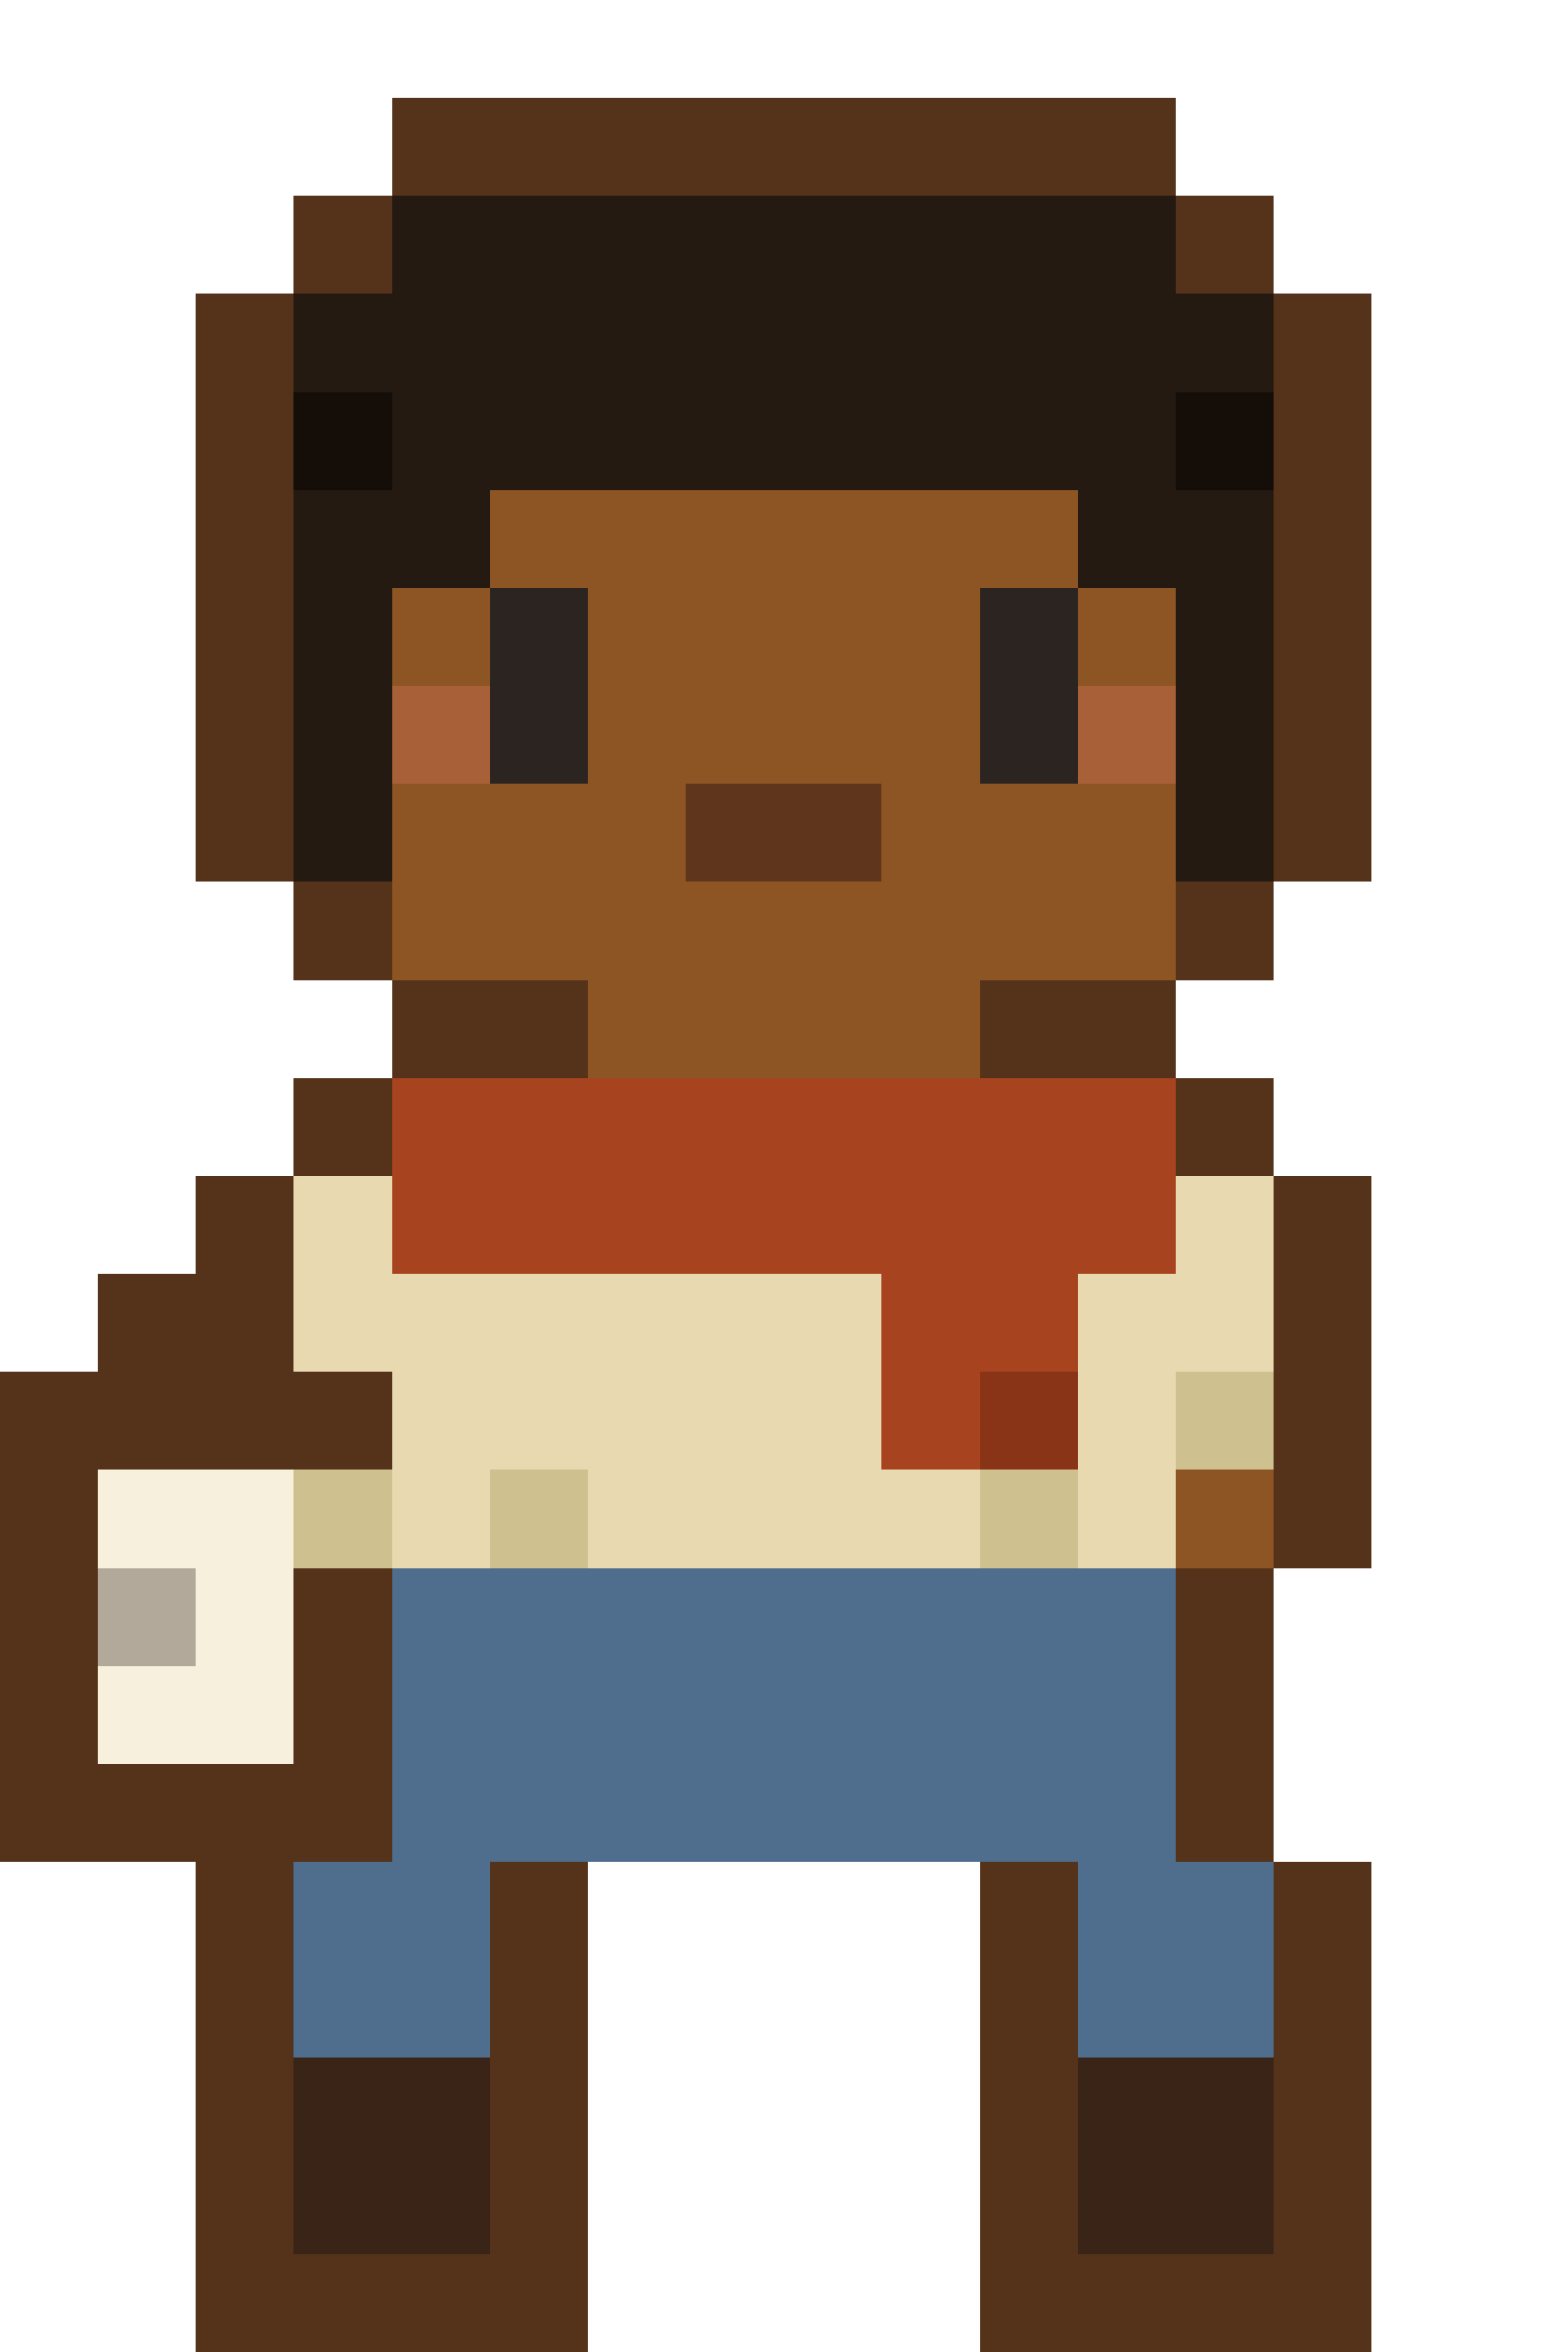
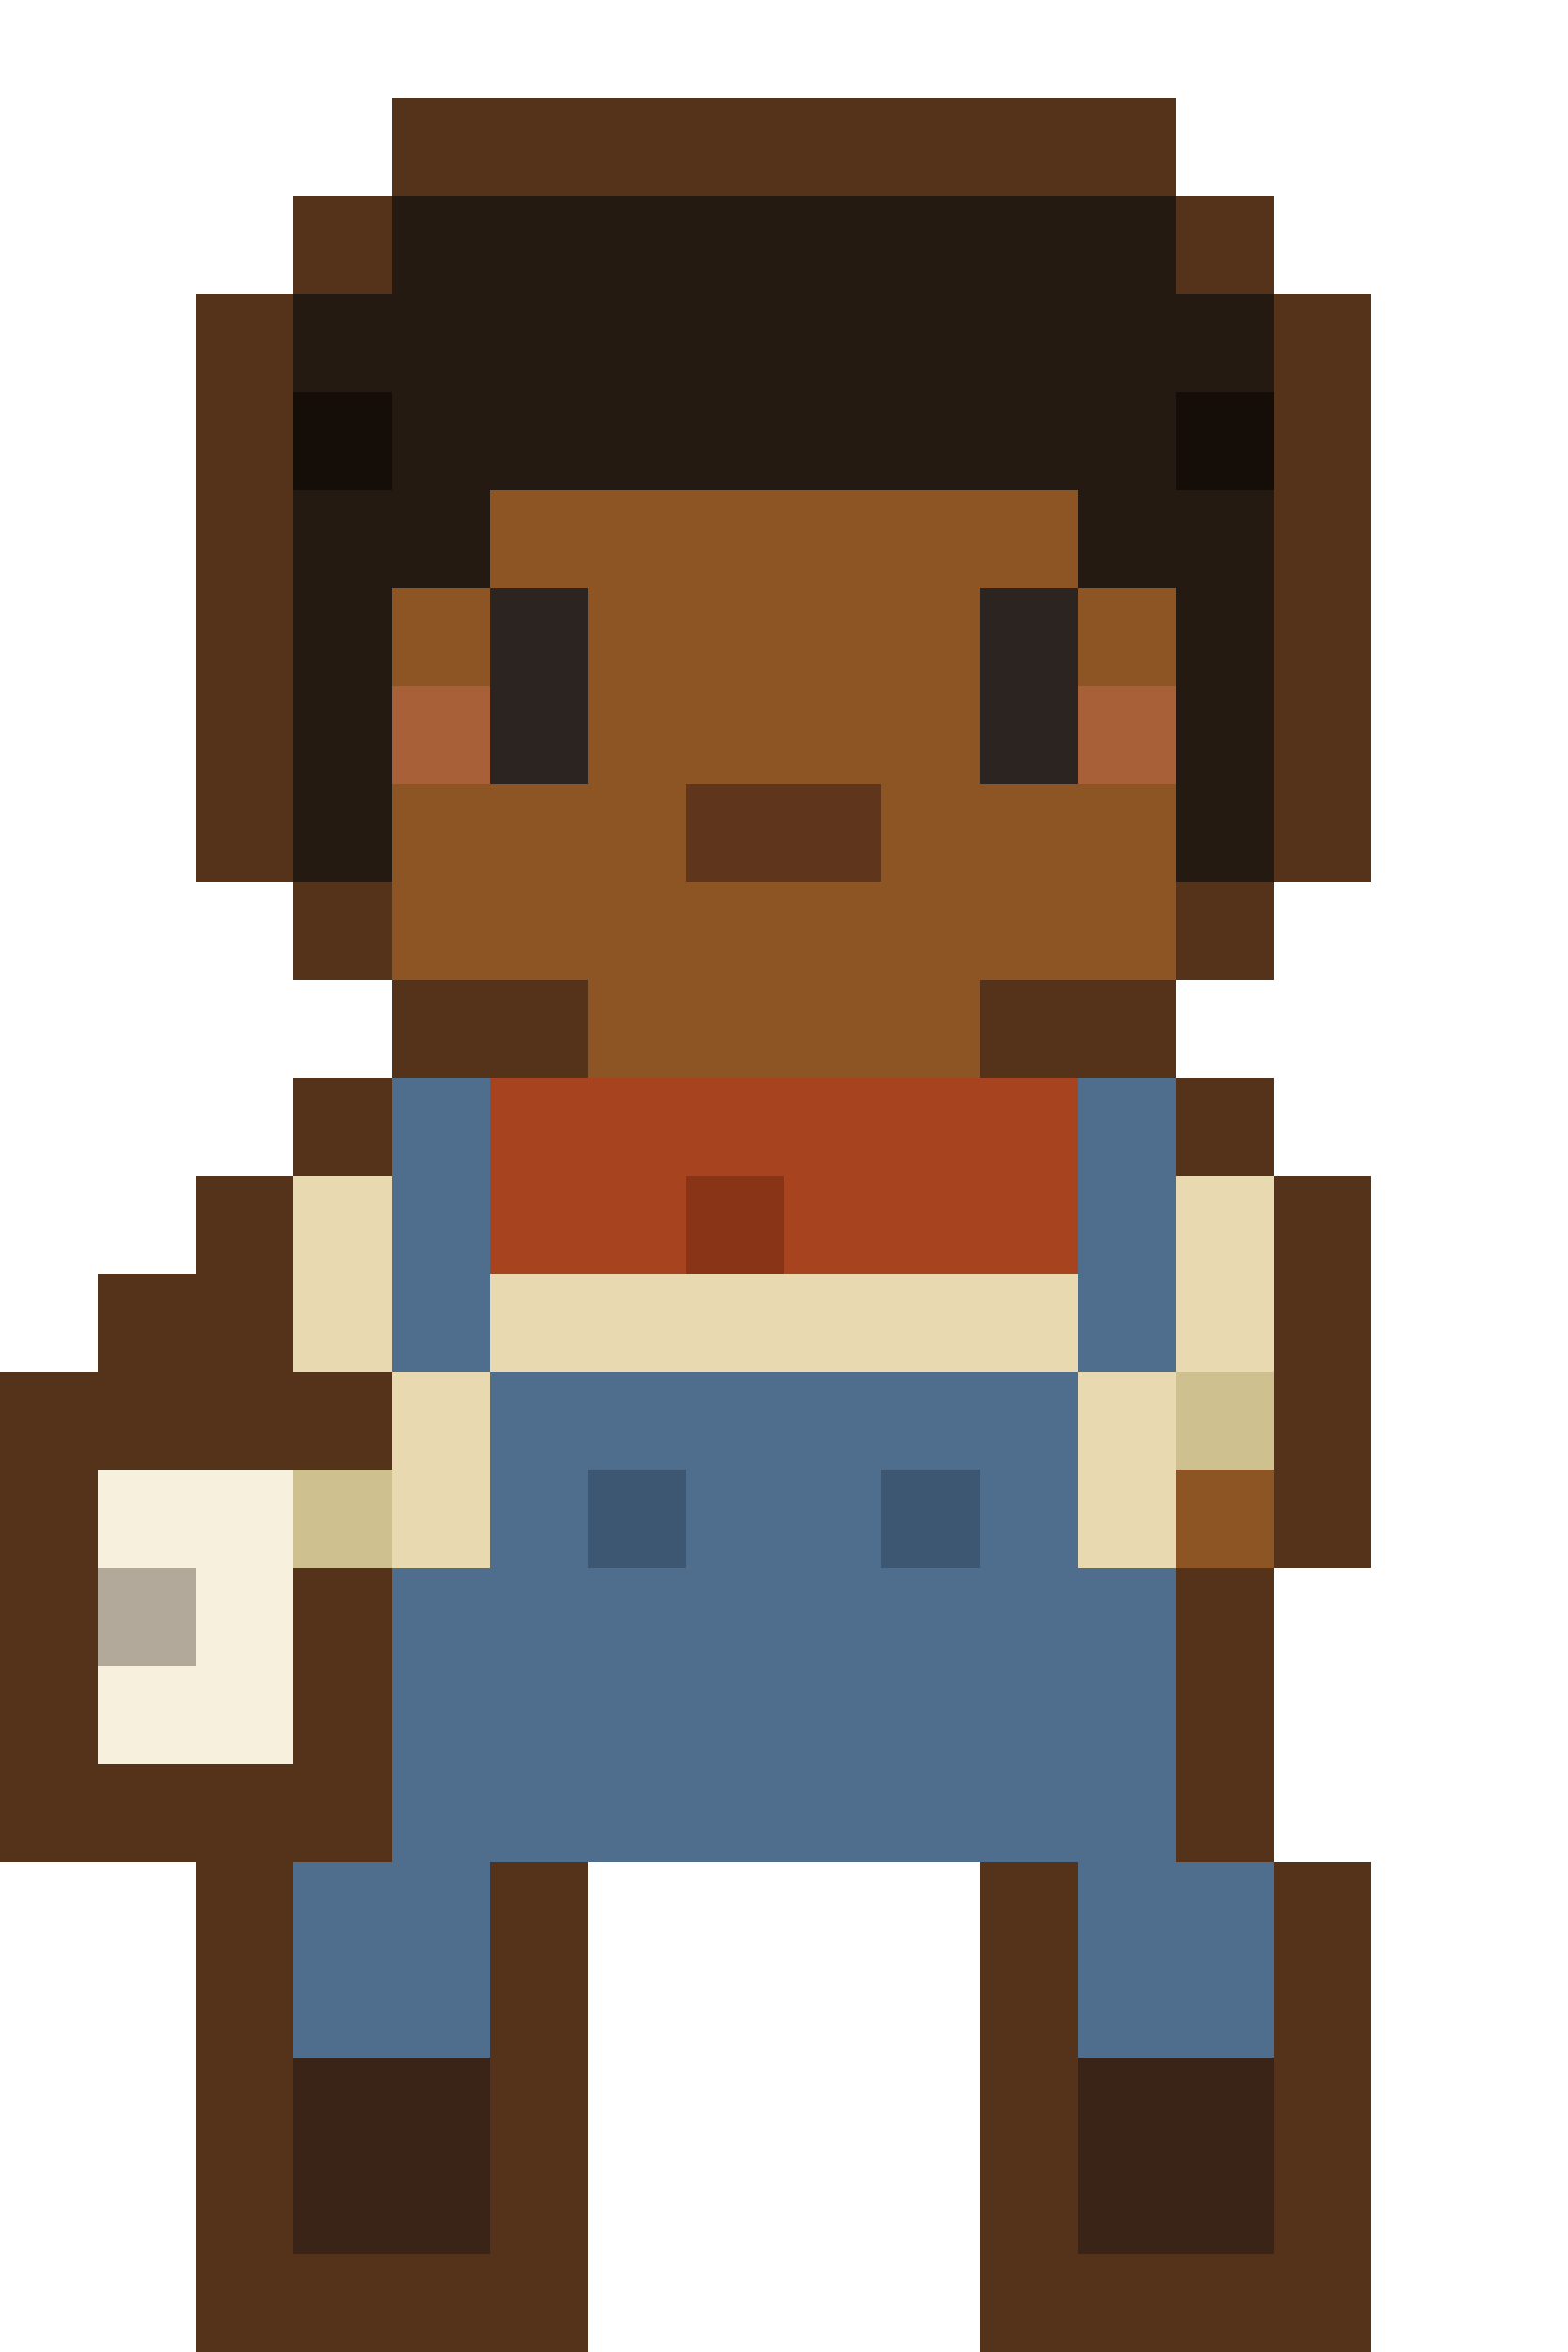
<svg xmlns="http://www.w3.org/2000/svg" viewBox="0 0 16 24" width="16" height="24" shape-rendering="crispEdges" aria-hidden="true" focusable="false">
  <rect x="4" y="1" width="1" height="1" fill="#54331a" />
  <rect x="5" y="1" width="1" height="1" fill="#54331a" />
  <rect x="6" y="1" width="1" height="1" fill="#54331a" />
  <rect x="7" y="1" width="1" height="1" fill="#54331a" />
  <rect x="8" y="1" width="1" height="1" fill="#54331a" />
  <rect x="9" y="1" width="1" height="1" fill="#54331a" />
  <rect x="10" y="1" width="1" height="1" fill="#54331a" />
  <rect x="11" y="1" width="1" height="1" fill="#54331a" />
  <rect x="3" y="2" width="1" height="1" fill="#54331a" />
  <rect x="4" y="2" width="1" height="1" fill="#241a12" />
  <rect x="5" y="2" width="1" height="1" fill="#241a12" />
  <rect x="6" y="2" width="1" height="1" fill="#241a12" />
  <rect x="7" y="2" width="1" height="1" fill="#241a12" />
  <rect x="8" y="2" width="1" height="1" fill="#241a12" />
  <rect x="9" y="2" width="1" height="1" fill="#241a12" />
  <rect x="10" y="2" width="1" height="1" fill="#241a12" />
  <rect x="11" y="2" width="1" height="1" fill="#241a12" />
  <rect x="12" y="2" width="1" height="1" fill="#54331a" />
  <rect x="2" y="3" width="1" height="1" fill="#54331a" />
  <rect x="3" y="3" width="1" height="1" fill="#241a12" />
  <rect x="4" y="3" width="1" height="1" fill="#241a12" />
  <rect x="5" y="3" width="1" height="1" fill="#241a12" />
  <rect x="6" y="3" width="1" height="1" fill="#241a12" />
  <rect x="7" y="3" width="1" height="1" fill="#241a12" />
  <rect x="8" y="3" width="1" height="1" fill="#241a12" />
  <rect x="9" y="3" width="1" height="1" fill="#241a12" />
  <rect x="10" y="3" width="1" height="1" fill="#241a12" />
  <rect x="11" y="3" width="1" height="1" fill="#241a12" />
  <rect x="12" y="3" width="1" height="1" fill="#241a12" />
  <rect x="13" y="3" width="1" height="1" fill="#54331a" />
  <rect x="2" y="4" width="1" height="1" fill="#54331a" />
  <rect x="3" y="4" width="1" height="1" fill="#140d08" />
  <rect x="4" y="4" width="1" height="1" fill="#241a12" />
  <rect x="5" y="4" width="1" height="1" fill="#241a12" />
  <rect x="6" y="4" width="1" height="1" fill="#241a12" />
  <rect x="7" y="4" width="1" height="1" fill="#241a12" />
  <rect x="8" y="4" width="1" height="1" fill="#241a12" />
  <rect x="9" y="4" width="1" height="1" fill="#241a12" />
  <rect x="10" y="4" width="1" height="1" fill="#241a12" />
  <rect x="11" y="4" width="1" height="1" fill="#241a12" />
  <rect x="12" y="4" width="1" height="1" fill="#140d08" />
  <rect x="13" y="4" width="1" height="1" fill="#54331a" />
  <rect x="2" y="5" width="1" height="1" fill="#54331a" />
  <rect x="3" y="5" width="1" height="1" fill="#241a12" />
  <rect x="4" y="5" width="1" height="1" fill="#241a12" />
  <rect x="5" y="5" width="1" height="1" fill="#8d5524" />
  <rect x="6" y="5" width="1" height="1" fill="#8d5524" />
  <rect x="7" y="5" width="1" height="1" fill="#8d5524" />
  <rect x="8" y="5" width="1" height="1" fill="#8d5524" />
  <rect x="9" y="5" width="1" height="1" fill="#8d5524" />
  <rect x="10" y="5" width="1" height="1" fill="#8d5524" />
  <rect x="11" y="5" width="1" height="1" fill="#241a12" />
  <rect x="12" y="5" width="1" height="1" fill="#241a12" />
  <rect x="13" y="5" width="1" height="1" fill="#54331a" />
  <rect x="2" y="6" width="1" height="1" fill="#54331a" />
  <rect x="3" y="6" width="1" height="1" fill="#241a12" />
  <rect x="4" y="6" width="1" height="1" fill="#8d5524" />
  <rect x="5" y="6" width="1" height="1" fill="#2b2421" />
  <rect x="6" y="6" width="1" height="1" fill="#8d5524" />
  <rect x="7" y="6" width="1" height="1" fill="#8d5524" />
  <rect x="8" y="6" width="1" height="1" fill="#8d5524" />
  <rect x="9" y="6" width="1" height="1" fill="#8d5524" />
  <rect x="10" y="6" width="1" height="1" fill="#2b2421" />
  <rect x="11" y="6" width="1" height="1" fill="#8d5524" />
  <rect x="12" y="6" width="1" height="1" fill="#241a12" />
  <rect x="13" y="6" width="1" height="1" fill="#54331a" />
  <rect x="2" y="7" width="1" height="1" fill="#54331a" />
  <rect x="3" y="7" width="1" height="1" fill="#241a12" />
  <rect x="4" y="7" width="1" height="1" fill="#a86038" />
  <rect x="5" y="7" width="1" height="1" fill="#2b2421" />
  <rect x="6" y="7" width="1" height="1" fill="#8d5524" />
  <rect x="7" y="7" width="1" height="1" fill="#8d5524" />
  <rect x="8" y="7" width="1" height="1" fill="#8d5524" />
  <rect x="9" y="7" width="1" height="1" fill="#8d5524" />
  <rect x="10" y="7" width="1" height="1" fill="#2b2421" />
  <rect x="11" y="7" width="1" height="1" fill="#a86038" />
  <rect x="12" y="7" width="1" height="1" fill="#241a12" />
  <rect x="13" y="7" width="1" height="1" fill="#54331a" />
  <rect x="2" y="8" width="1" height="1" fill="#54331a" />
  <rect x="3" y="8" width="1" height="1" fill="#241a12" />
  <rect x="4" y="8" width="1" height="1" fill="#8d5524" />
  <rect x="5" y="8" width="1" height="1" fill="#8d5524" />
  <rect x="6" y="8" width="1" height="1" fill="#8d5524" />
  <rect x="7" y="8" width="1" height="1" fill="#5f351c" />
  <rect x="8" y="8" width="1" height="1" fill="#5f351c" />
  <rect x="9" y="8" width="1" height="1" fill="#8d5524" />
  <rect x="10" y="8" width="1" height="1" fill="#8d5524" />
  <rect x="11" y="8" width="1" height="1" fill="#8d5524" />
  <rect x="12" y="8" width="1" height="1" fill="#241a12" />
  <rect x="13" y="8" width="1" height="1" fill="#54331a" />
  <rect x="3" y="9" width="1" height="1" fill="#54331a" />
  <rect x="4" y="9" width="1" height="1" fill="#8d5524" />
  <rect x="5" y="9" width="1" height="1" fill="#8d5524" />
  <rect x="6" y="9" width="1" height="1" fill="#8d5524" />
  <rect x="7" y="9" width="1" height="1" fill="#8d5524" />
  <rect x="8" y="9" width="1" height="1" fill="#8d5524" />
  <rect x="9" y="9" width="1" height="1" fill="#8d5524" />
  <rect x="10" y="9" width="1" height="1" fill="#8d5524" />
  <rect x="11" y="9" width="1" height="1" fill="#8d5524" />
  <rect x="12" y="9" width="1" height="1" fill="#54331a" />
  <rect x="4" y="10" width="1" height="1" fill="#54331a" />
  <rect x="5" y="10" width="1" height="1" fill="#54331a" />
  <rect x="6" y="10" width="1" height="1" fill="#8d5524" />
  <rect x="7" y="10" width="1" height="1" fill="#8d5524" />
  <rect x="8" y="10" width="1" height="1" fill="#8d5524" />
  <rect x="9" y="10" width="1" height="1" fill="#8d5524" />
  <rect x="10" y="10" width="1" height="1" fill="#54331a" />
  <rect x="11" y="10" width="1" height="1" fill="#54331a" />
  <rect x="3" y="11" width="1" height="1" fill="#54331a" />
-   <rect x="4" y="11" width="1" height="1" fill="#a8431f" />
+   <rect x="4" y="11" width="1" height="1" fill="#4f6d8c" />
  <rect x="5" y="11" width="1" height="1" fill="#a8431f" />
  <rect x="6" y="11" width="1" height="1" fill="#a8431f" />
  <rect x="7" y="11" width="1" height="1" fill="#a8431f" />
  <rect x="8" y="11" width="1" height="1" fill="#a8431f" />
  <rect x="9" y="11" width="1" height="1" fill="#a8431f" />
  <rect x="10" y="11" width="1" height="1" fill="#a8431f" />
-   <rect x="11" y="11" width="1" height="1" fill="#a8431f" />
+   <rect x="11" y="11" width="1" height="1" fill="#4f6d8c" />
  <rect x="12" y="11" width="1" height="1" fill="#54331a" />
  <rect x="2" y="12" width="1" height="1" fill="#54331a" />
  <rect x="3" y="12" width="1" height="1" fill="#e8d9b0" />
-   <rect x="4" y="12" width="1" height="1" fill="#a8431f" />
+   <rect x="4" y="12" width="1" height="1" fill="#4f6d8c" />
  <rect x="5" y="12" width="1" height="1" fill="#a8431f" />
  <rect x="6" y="12" width="1" height="1" fill="#a8431f" />
-   <rect x="7" y="12" width="1" height="1" fill="#a8431f" />
+   <rect x="7" y="12" width="1" height="1" fill="#8a3417" />
  <rect x="8" y="12" width="1" height="1" fill="#a8431f" />
  <rect x="9" y="12" width="1" height="1" fill="#a8431f" />
  <rect x="10" y="12" width="1" height="1" fill="#a8431f" />
-   <rect x="11" y="12" width="1" height="1" fill="#a8431f" />
+   <rect x="11" y="12" width="1" height="1" fill="#4f6d8c" />
  <rect x="12" y="12" width="1" height="1" fill="#e8d9b0" />
  <rect x="13" y="12" width="1" height="1" fill="#54331a" />
  <rect x="1" y="13" width="1" height="1" fill="#54331a" />
  <rect x="2" y="13" width="1" height="1" fill="#54331a" />
  <rect x="3" y="13" width="1" height="1" fill="#e8d9b0" />
-   <rect x="4" y="13" width="1" height="1" fill="#e8d9b0" />
+   <rect x="4" y="13" width="1" height="1" fill="#4f6d8c" />
  <rect x="5" y="13" width="1" height="1" fill="#e8d9b0" />
  <rect x="6" y="13" width="1" height="1" fill="#e8d9b0" />
  <rect x="7" y="13" width="1" height="1" fill="#e8d9b0" />
  <rect x="8" y="13" width="1" height="1" fill="#e8d9b0" />
-   <rect x="9" y="13" width="1" height="1" fill="#a8431f" />
-   <rect x="10" y="13" width="1" height="1" fill="#a8431f" />
-   <rect x="11" y="13" width="1" height="1" fill="#e8d9b0" />
+   <rect x="9" y="13" width="1" height="1" fill="#e8d9b0" />
+   <rect x="10" y="13" width="1" height="1" fill="#e8d9b0" />
+   <rect x="11" y="13" width="1" height="1" fill="#4f6d8c" />
  <rect x="12" y="13" width="1" height="1" fill="#e8d9b0" />
  <rect x="13" y="13" width="1" height="1" fill="#54331a" />
  <rect x="0" y="14" width="1" height="1" fill="#54331a" />
  <rect x="1" y="14" width="1" height="1" fill="#54331a" />
  <rect x="2" y="14" width="1" height="1" fill="#54331a" />
  <rect x="3" y="14" width="1" height="1" fill="#54331a" />
  <rect x="4" y="14" width="1" height="1" fill="#e8d9b0" />
-   <rect x="5" y="14" width="1" height="1" fill="#e8d9b0" />
-   <rect x="6" y="14" width="1" height="1" fill="#e8d9b0" />
-   <rect x="7" y="14" width="1" height="1" fill="#e8d9b0" />
-   <rect x="8" y="14" width="1" height="1" fill="#e8d9b0" />
-   <rect x="9" y="14" width="1" height="1" fill="#a8431f" />
-   <rect x="10" y="14" width="1" height="1" fill="#8a3417" />
+   <rect x="5" y="14" width="1" height="1" fill="#4f6d8c" />
+   <rect x="6" y="14" width="1" height="1" fill="#4f6d8c" />
+   <rect x="7" y="14" width="1" height="1" fill="#4f6d8c" />
+   <rect x="8" y="14" width="1" height="1" fill="#4f6d8c" />
+   <rect x="9" y="14" width="1" height="1" fill="#4f6d8c" />
+   <rect x="10" y="14" width="1" height="1" fill="#4f6d8c" />
  <rect x="11" y="14" width="1" height="1" fill="#e8d9b0" />
  <rect x="12" y="14" width="1" height="1" fill="#cfc090" />
  <rect x="13" y="14" width="1" height="1" fill="#54331a" />
  <rect x="0" y="15" width="1" height="1" fill="#54331a" />
  <rect x="1" y="15" width="1" height="1" fill="#f6f0dc" />
  <rect x="2" y="15" width="1" height="1" fill="#f6f0dc" />
  <rect x="3" y="15" width="1" height="1" fill="#cfc090" />
  <rect x="4" y="15" width="1" height="1" fill="#e8d9b0" />
-   <rect x="5" y="15" width="1" height="1" fill="#cfc090" />
-   <rect x="6" y="15" width="1" height="1" fill="#e8d9b0" />
-   <rect x="7" y="15" width="1" height="1" fill="#e8d9b0" />
-   <rect x="8" y="15" width="1" height="1" fill="#e8d9b0" />
-   <rect x="9" y="15" width="1" height="1" fill="#e8d9b0" />
-   <rect x="10" y="15" width="1" height="1" fill="#cfc090" />
+   <rect x="5" y="15" width="1" height="1" fill="#4f6d8c" />
+   <rect x="6" y="15" width="1" height="1" fill="#3d5773" />
+   <rect x="7" y="15" width="1" height="1" fill="#4f6d8c" />
+   <rect x="8" y="15" width="1" height="1" fill="#4f6d8c" />
+   <rect x="9" y="15" width="1" height="1" fill="#3d5773" />
+   <rect x="10" y="15" width="1" height="1" fill="#4f6d8c" />
  <rect x="11" y="15" width="1" height="1" fill="#e8d9b0" />
  <rect x="12" y="15" width="1" height="1" fill="#8d5524" />
  <rect x="13" y="15" width="1" height="1" fill="#54331a" />
  <rect x="0" y="16" width="1" height="1" fill="#54331a" />
  <rect x="1" y="16" width="1" height="1" fill="#b3a99a" />
  <rect x="2" y="16" width="1" height="1" fill="#f6f0dc" />
  <rect x="3" y="16" width="1" height="1" fill="#54331a" />
  <rect x="4" y="16" width="1" height="1" fill="#4f6d8c" />
  <rect x="5" y="16" width="1" height="1" fill="#4f6d8c" />
  <rect x="6" y="16" width="1" height="1" fill="#4f6d8c" />
  <rect x="7" y="16" width="1" height="1" fill="#4f6d8c" />
  <rect x="8" y="16" width="1" height="1" fill="#4f6d8c" />
  <rect x="9" y="16" width="1" height="1" fill="#4f6d8c" />
  <rect x="10" y="16" width="1" height="1" fill="#4f6d8c" />
  <rect x="11" y="16" width="1" height="1" fill="#4f6d8c" />
  <rect x="12" y="16" width="1" height="1" fill="#54331a" />
  <rect x="0" y="17" width="1" height="1" fill="#54331a" />
  <rect x="1" y="17" width="1" height="1" fill="#f6f0dc" />
  <rect x="2" y="17" width="1" height="1" fill="#f6f0dc" />
  <rect x="3" y="17" width="1" height="1" fill="#54331a" />
  <rect x="4" y="17" width="1" height="1" fill="#4f6d8c" />
  <rect x="5" y="17" width="1" height="1" fill="#4f6d8c" />
  <rect x="6" y="17" width="1" height="1" fill="#4f6d8c" />
  <rect x="7" y="17" width="1" height="1" fill="#4f6d8c" />
  <rect x="8" y="17" width="1" height="1" fill="#4f6d8c" />
  <rect x="9" y="17" width="1" height="1" fill="#4f6d8c" />
  <rect x="10" y="17" width="1" height="1" fill="#4f6d8c" />
  <rect x="11" y="17" width="1" height="1" fill="#4f6d8c" />
  <rect x="12" y="17" width="1" height="1" fill="#54331a" />
  <rect x="0" y="18" width="1" height="1" fill="#54331a" />
  <rect x="1" y="18" width="1" height="1" fill="#54331a" />
  <rect x="2" y="18" width="1" height="1" fill="#54331a" />
  <rect x="3" y="18" width="1" height="1" fill="#54331a" />
  <rect x="4" y="18" width="1" height="1" fill="#4f6d8c" />
  <rect x="5" y="18" width="1" height="1" fill="#4f6d8c" />
  <rect x="6" y="18" width="1" height="1" fill="#4f6d8c" />
  <rect x="7" y="18" width="1" height="1" fill="#4f6d8c" />
  <rect x="8" y="18" width="1" height="1" fill="#4f6d8c" />
  <rect x="9" y="18" width="1" height="1" fill="#4f6d8c" />
  <rect x="10" y="18" width="1" height="1" fill="#4f6d8c" />
  <rect x="11" y="18" width="1" height="1" fill="#4f6d8c" />
  <rect x="12" y="18" width="1" height="1" fill="#54331a" />
  <rect x="2" y="19" width="1" height="1" fill="#54331a" />
  <rect x="3" y="19" width="1" height="1" fill="#4f6d8c" />
  <rect x="4" y="19" width="1" height="1" fill="#4f6d8c" />
  <rect x="5" y="19" width="1" height="1" fill="#54331a" />
  <rect x="10" y="19" width="1" height="1" fill="#54331a" />
  <rect x="11" y="19" width="1" height="1" fill="#4f6d8c" />
  <rect x="12" y="19" width="1" height="1" fill="#4f6d8c" />
  <rect x="13" y="19" width="1" height="1" fill="#54331a" />
  <rect x="2" y="20" width="1" height="1" fill="#54331a" />
  <rect x="3" y="20" width="1" height="1" fill="#4f6d8c" />
  <rect x="4" y="20" width="1" height="1" fill="#4f6d8c" />
  <rect x="5" y="20" width="1" height="1" fill="#54331a" />
  <rect x="10" y="20" width="1" height="1" fill="#54331a" />
  <rect x="11" y="20" width="1" height="1" fill="#4f6d8c" />
  <rect x="12" y="20" width="1" height="1" fill="#4f6d8c" />
  <rect x="13" y="20" width="1" height="1" fill="#54331a" />
  <rect x="2" y="21" width="1" height="1" fill="#54331a" />
  <rect x="3" y="21" width="1" height="1" fill="#3a2417" />
  <rect x="4" y="21" width="1" height="1" fill="#3a2417" />
  <rect x="5" y="21" width="1" height="1" fill="#54331a" />
  <rect x="10" y="21" width="1" height="1" fill="#54331a" />
  <rect x="11" y="21" width="1" height="1" fill="#3a2417" />
  <rect x="12" y="21" width="1" height="1" fill="#3a2417" />
  <rect x="13" y="21" width="1" height="1" fill="#54331a" />
  <rect x="2" y="22" width="1" height="1" fill="#54331a" />
  <rect x="3" y="22" width="1" height="1" fill="#3a2417" />
  <rect x="4" y="22" width="1" height="1" fill="#3a2417" />
  <rect x="5" y="22" width="1" height="1" fill="#54331a" />
  <rect x="10" y="22" width="1" height="1" fill="#54331a" />
  <rect x="11" y="22" width="1" height="1" fill="#3a2417" />
  <rect x="12" y="22" width="1" height="1" fill="#3a2417" />
  <rect x="13" y="22" width="1" height="1" fill="#54331a" />
  <rect x="2" y="23" width="1" height="1" fill="#54331a" />
  <rect x="3" y="23" width="1" height="1" fill="#54331a" />
  <rect x="4" y="23" width="1" height="1" fill="#54331a" />
  <rect x="5" y="23" width="1" height="1" fill="#54331a" />
  <rect x="10" y="23" width="1" height="1" fill="#54331a" />
  <rect x="11" y="23" width="1" height="1" fill="#54331a" />
  <rect x="12" y="23" width="1" height="1" fill="#54331a" />
  <rect x="13" y="23" width="1" height="1" fill="#54331a" />
</svg>
